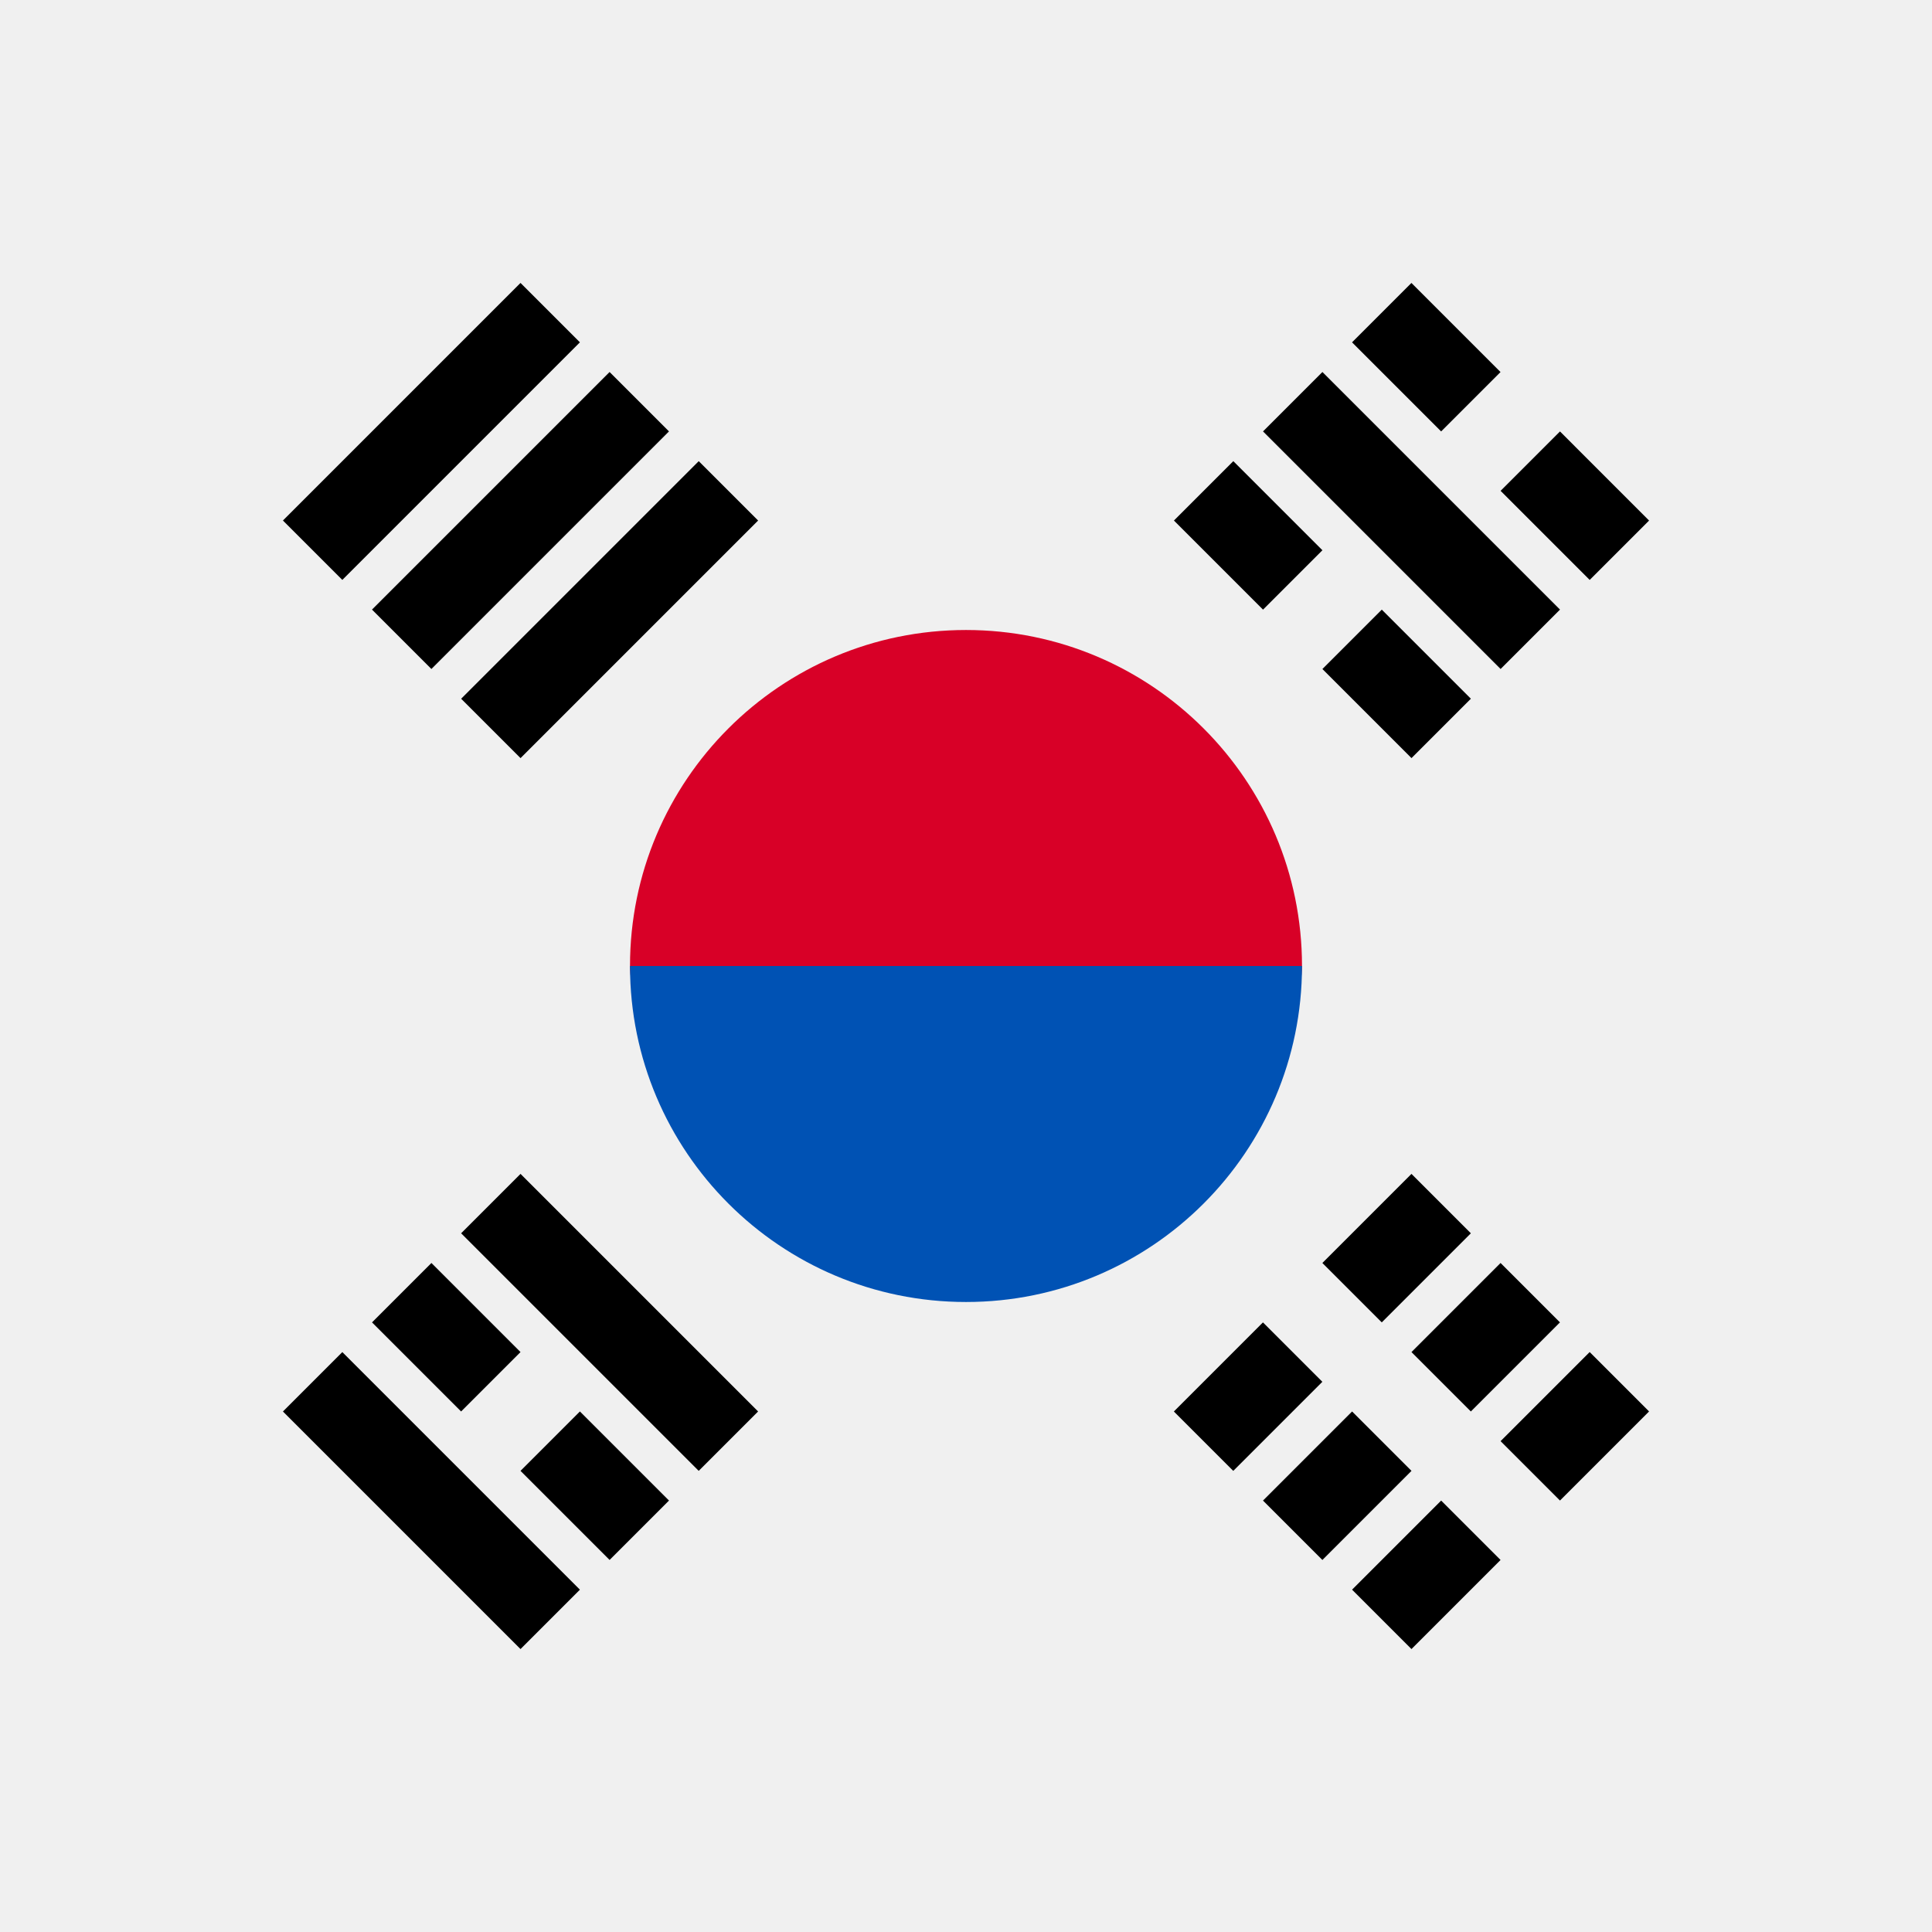
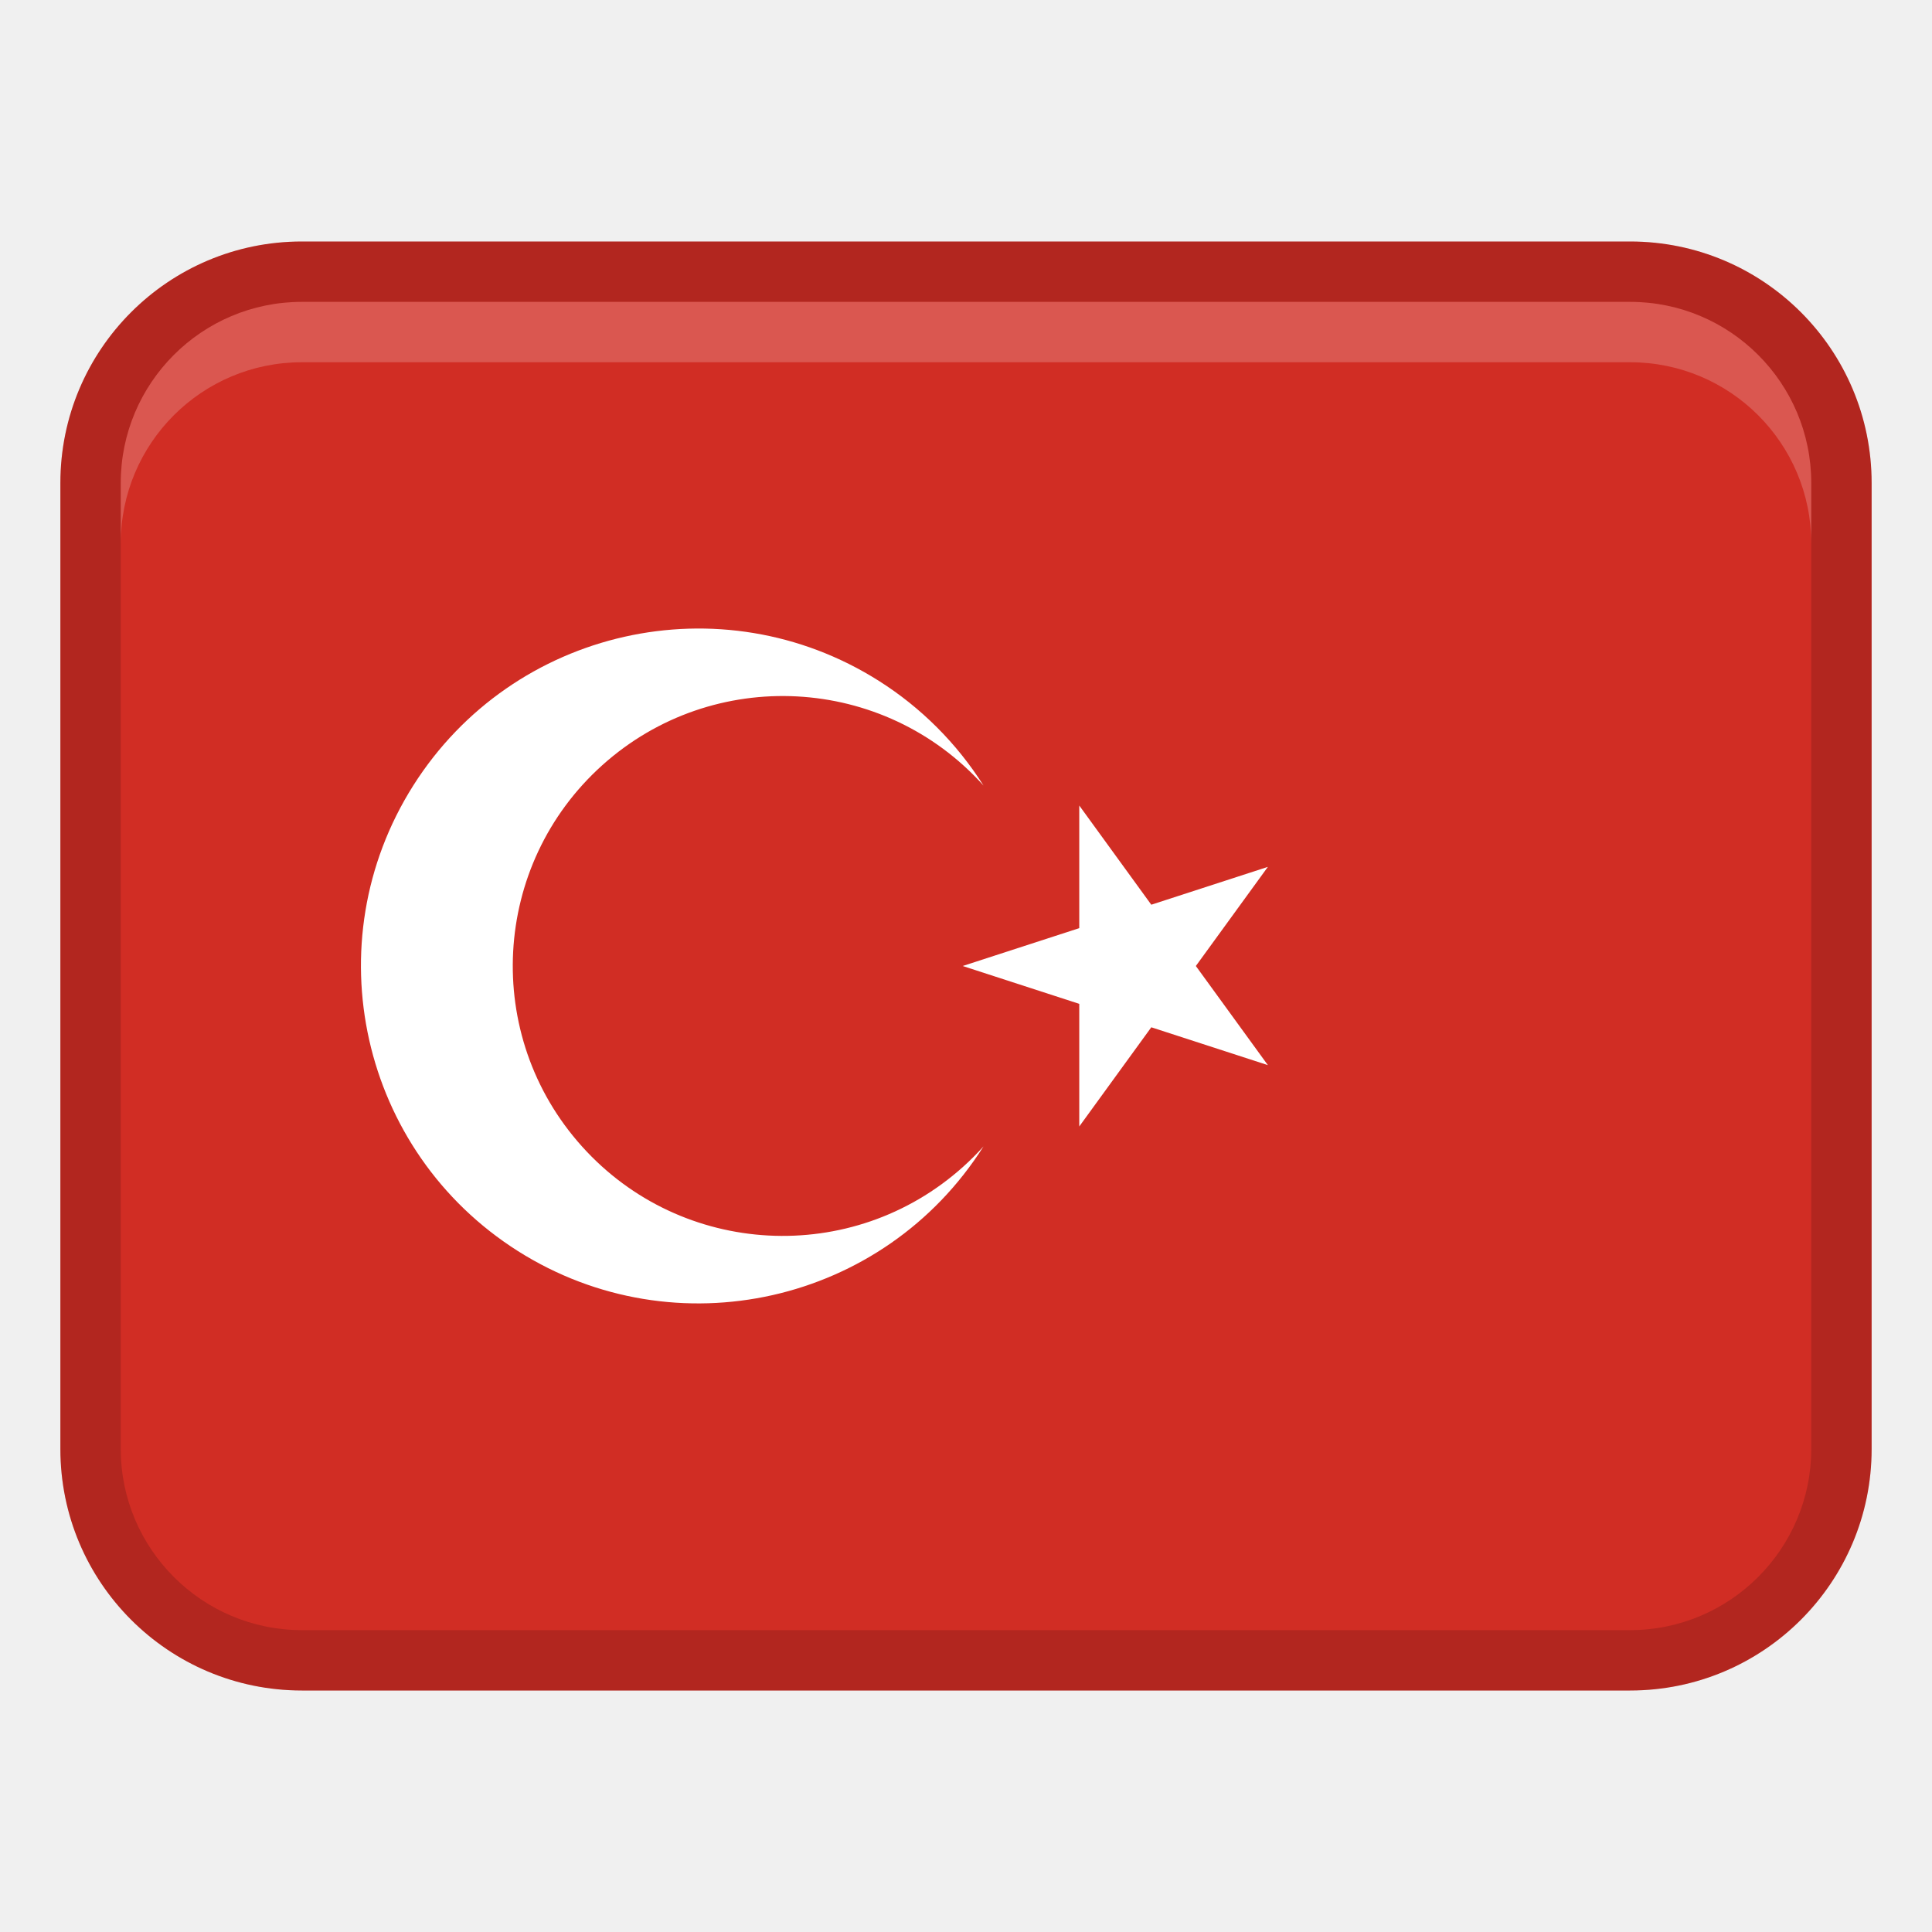
- <svg xmlns="http://www.w3.org/2000/svg" version="1.1" id="Layer_1" x="0px" y="0px" viewBox="0 0 512 512" style="enable-background:new 0 0 512 512;" xml:space="preserve">
-   <circle style="fill:#F0F0F0;" cx="256" cy="256" r="256" />
-   <path style="fill:#D80027;" d="M345.043,256c0,22.261-39.866,77.913-89.043,77.913S166.957,278.261,166.957,256  c0-49.178,39.866-89.043,89.043-89.043S345.043,206.822,345.043,256z" />
-   <path style="fill:#0052B4;" d="M345.043,256c0,49.178-39.866,89.043-89.043,89.043S166.957,305.178,166.957,256" />
-   <rect x="353.427" y="319.639" transform="matrix(0.7071 -0.7071 0.7071 0.7071 -125.4831 358.5964)" width="33.391" height="22.261" />
-   <rect x="314.07" y="358.994" transform="matrix(0.7071 -0.7071 0.7071 0.7071 -164.8388 342.2935)" width="33.391" height="22.261" />
-   <rect x="400.656" y="366.851" transform="matrix(0.7071 -0.7071 0.7071 0.7071 -145.034 405.8207)" width="33.391" height="22.261" />
-   <rect x="361.299" y="406.213" transform="matrix(0.7071 -0.7071 0.7071 0.7071 -184.3942 389.5197)" width="33.391" height="22.261" />
-   <rect x="377.04" y="343.247" transform="matrix(0.7071 -0.7071 0.7071 0.7071 -135.2602 382.2079)" width="33.391" height="22.261" />
-   <rect x="337.694" y="382.602" transform="matrix(0.7071 -0.7071 0.7071 0.7071 -174.6126 365.9128)" width="33.391" height="22.261" />
-   <rect x="329.544" y="126.805" transform="matrix(-0.7071 -0.7071 0.7071 -0.7071 541.0344 499.9738)" width="89.043" height="22.261" />
-   <rect x="314.081" y="130.749" transform="matrix(-0.7071 -0.7071 0.7071 -0.7071 464.3475 476.0975)" width="33.391" height="22.26" />
-   <rect x="353.427" y="170.098" transform="matrix(-0.7071 -0.7071 0.7071 -0.7071 503.692 571.0911)" width="33.391" height="22.26" />
-   <rect x="361.282" y="83.526" transform="matrix(-0.7071 -0.7071 0.7071 -0.7071 578.3161 428.8593)" width="33.391" height="22.261" />
-   <rect x="400.651" y="122.879" transform="matrix(-0.7071 -0.7071 0.7071 -0.7071 617.6954 523.8765)" width="33.391" height="22.261" />
-   <rect x="69.81" y="386.542" transform="matrix(0.7071 0.7071 -0.7071 0.7071 314.6838 35.6313)" width="89.043" height="22.261" />
-   <rect x="140.919" y="382.6" transform="matrix(0.7071 0.7071 -0.7071 0.7071 324.573 3.8704)" width="33.391" height="22.26" />
-   <rect x="101.569" y="343.252" transform="matrix(0.7071 0.7071 -0.7071 0.7071 285.2246 20.1705)" width="33.391" height="22.261" />
-   <rect x="117.031" y="339.316" transform="matrix(0.7071 0.7071 -0.7071 0.7071 295.1205 -11.5916)" width="89.043" height="22.261" />
-   <rect x="69.81" y="103.201" transform="matrix(-0.7071 0.7071 -0.7071 -0.7071 276.0196 114.331)" width="89.043" height="22.261" />
-   <rect x="93.412" y="126.806" transform="matrix(-0.7071 0.7071 -0.7071 -0.7071 333.0029 137.9383)" width="89.043" height="22.261" />
-   <rect x="117.038" y="150.428" transform="matrix(-0.7071 0.7071 -0.7071 -0.7071 390.0373 161.557)" width="89.043" height="22.26" />
-   <g>
- </g>
-   <g>
- </g>
-   <g>
- </g>
-   <g>
- </g>
-   <g>
- </g>
-   <g>
- </g>
-   <g>
- </g>
-   <g>
- </g>
-   <g>
- </g>
-   <g>
- </g>
-   <g>
- </g>
-   <g>
- </g>
-   <g>
- </g>
-   <g>
- </g>
-   <g>
- </g>
+ <svg xmlns="http://www.w3.org/2000/svg" width="32" height="32" viewBox="0 0 32 32">
+   <rect x="1" y="4" width="30" height="24" rx="4" ry="4" fill="#d12d24" />
+   <path d="M27,4H5c-2.209,0-4,1.791-4,4V24c0,2.209,1.791,4,4,4H27c2.209,0,4-1.791,4-4V8c0-2.209-1.791-4-4-4Zm3,20c0,1.654-1.346,3-3,3H5c-1.654,0-3-1.346-3-3V8c0-1.654,1.346-3,3-3H27c1.654,0,3,1.346,3,3V24Z" opacity=".15" />
+   <path d="M27,5H5c-1.657,0-3,1.343-3,3v1c0-1.657,1.343-3,3-3H27c1.657,0,3,1.343,3,3v-1c0-1.657-1.343-3-3-3Z" fill="#fff" opacity=".2" />
+   <path fill="#fff" d="M19.807 16L21 14.358 19.069 14.985 17.876 13.342 17.876 15.373 15.945 16 17.876 16.627 17.876 18.658 19.069 17.015 21 17.642 19.807 16z" />
+   <path d="M15.953,19.325c-1.837,1.65-4.663,1.5-6.314-.337s-1.5-4.663,.337-6.314c1.837-1.65,4.663-1.5,6.314,.337-.442-.699-1.035-1.292-1.734-1.734-2.608-1.65-6.06-.874-7.711,1.734-1.65,2.608-.874,6.06,1.734,7.711,2.608,1.65,6.06,.874,7.711-1.734-.106,.118-.219,.231-.337,.337Z" fill="#fff" />
</svg>
